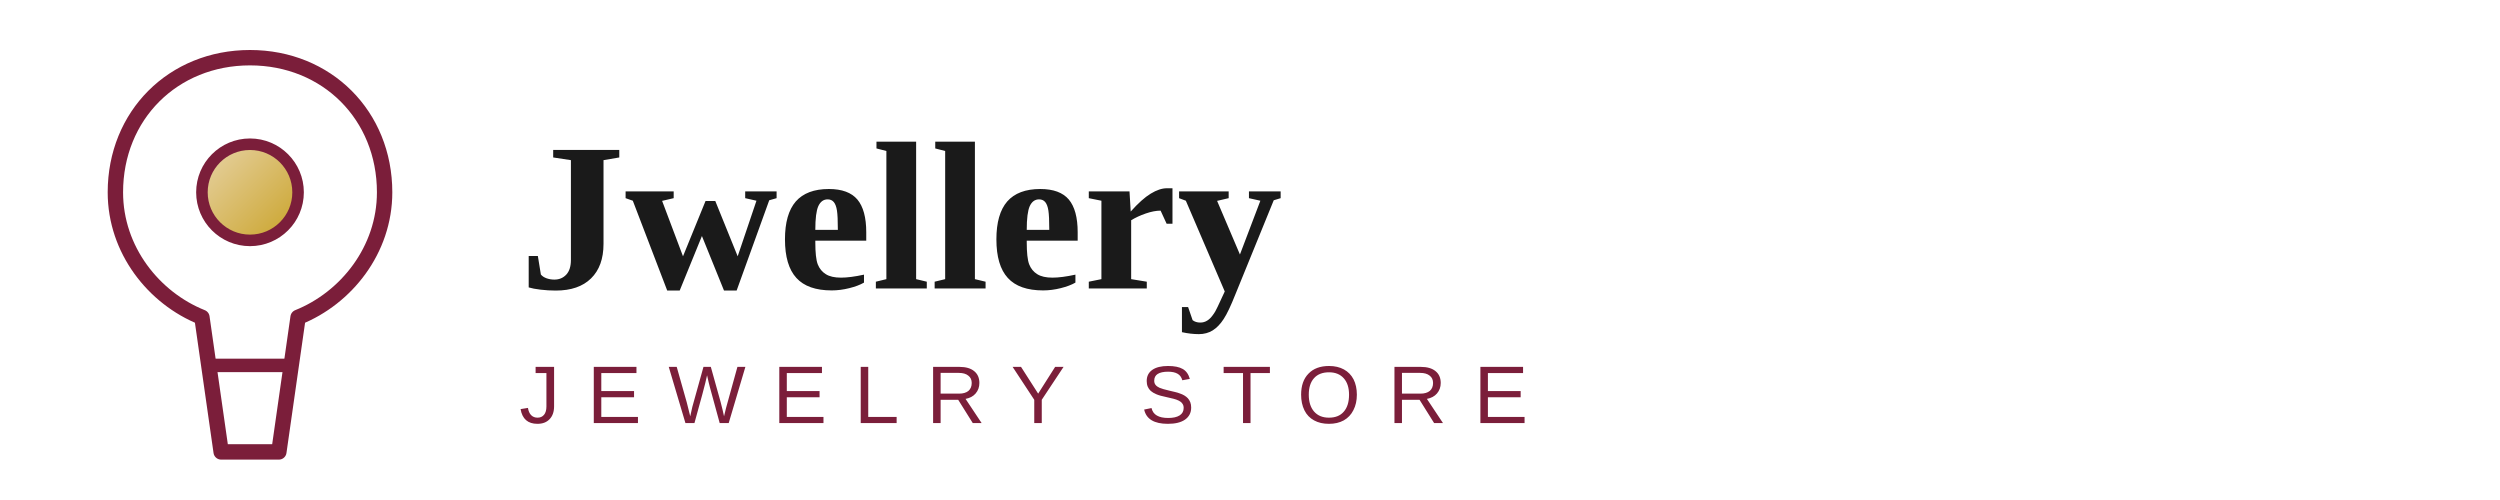
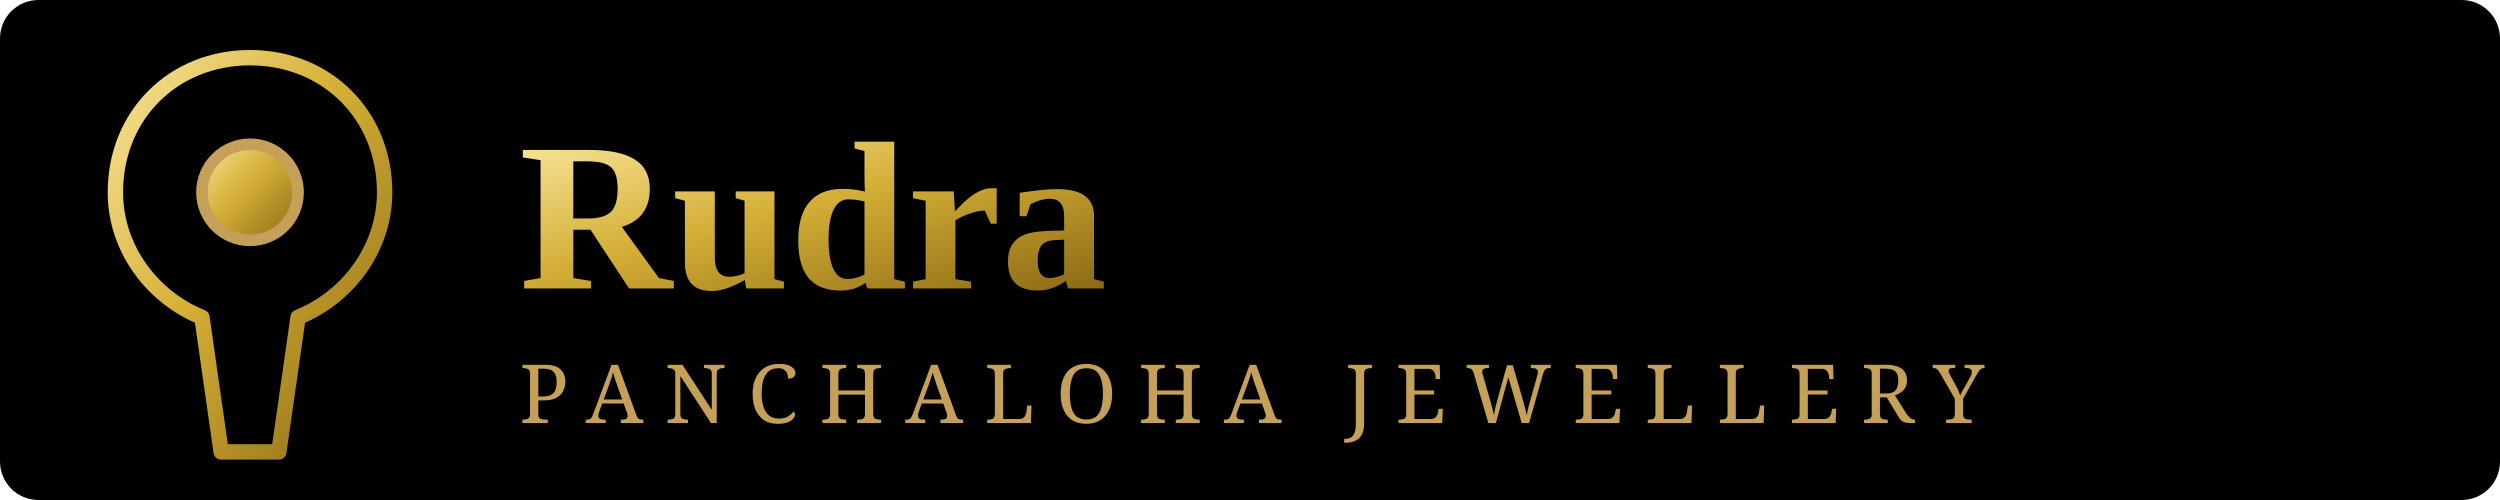
- <svg xmlns="http://www.w3.org/2000/svg" viewBox="0 0 260 52" role="img" aria-label="Jewelry store">
+ <svg xmlns="http://www.w3.org/2000/svg" viewBox="0 0 260 52" role="img" aria-label="Rudra Panchaloha Jewellery">
  <defs>
-     <linearGradient id="gold" x1="0%" y1="0%" x2="100%" y2="100%">
-       <stop offset="0%" stop-color="#E8D4A8" />
-       <stop offset="100%" stop-color="#C9A227" />
+     <linearGradient id="rudra-gold" x1="0%" y1="0%" x2="100%" y2="100%">
+       <stop offset="0%" stop-color="#F9E498" />
+       <stop offset="45%" stop-color="#D4AF37" />
+       <stop offset="100%" stop-color="#8B6914" />
    </linearGradient>
  </defs>
-   <path d="M26 6c8 0 14 6 14 14 0 6-4 11-9 13l-2 14h-6l-2-14c-5-2-9-7-9-13 0-8 6-14 14-14z" fill="none" stroke="#7B1E3A" stroke-width="1.6" stroke-linejoin="round" />
-   <circle cx="26" cy="20" r="5" fill="url(#gold)" stroke="#7B1E3A" stroke-width="1.2" />
-   <path d="M22 38h8" stroke="#7B1E3A" stroke-width="1.4" stroke-linecap="round" />
-   <text x="54" y="30" font-family="Georgia, 'Times New Roman', serif" font-size="22" font-weight="700" fill="#1A1A1A">Jwellery</text>
-   <text x="54" y="44" font-family="Arial, sans-serif" font-size="8.5" letter-spacing="2.8" fill="#7B1E3A">JEWELRY STORE</text>
+   <rect width="260" height="52" rx="4" fill="#000000" />
+   <path d="M26 6c8 0 14 6 14 14 0 6-4 11-9 13l-2 14h-6l-2-14c-5-2-9-7-9-13 0-8 6-14 14-14z" fill="none" stroke="url(#rudra-gold)" stroke-width="1.6" stroke-linejoin="round" />
+   <circle cx="26" cy="20" r="5" fill="url(#rudra-gold)" stroke="#C5A059" stroke-width="1.2" />
+   <path d="M22 38h8" stroke="url(#rudra-gold)" stroke-width="1.4" stroke-linecap="round" />
+   <text x="54" y="30" font-family="Georgia, 'Times New Roman', serif" font-size="22" font-weight="700" fill="url(#rudra-gold)">Rudra</text>
+   <text x="54" y="44" font-family="Georgia, serif" font-size="8.5" letter-spacing="2.2" fill="#C5A059">PANCHALOHA JEWELLERY</text>
</svg>
